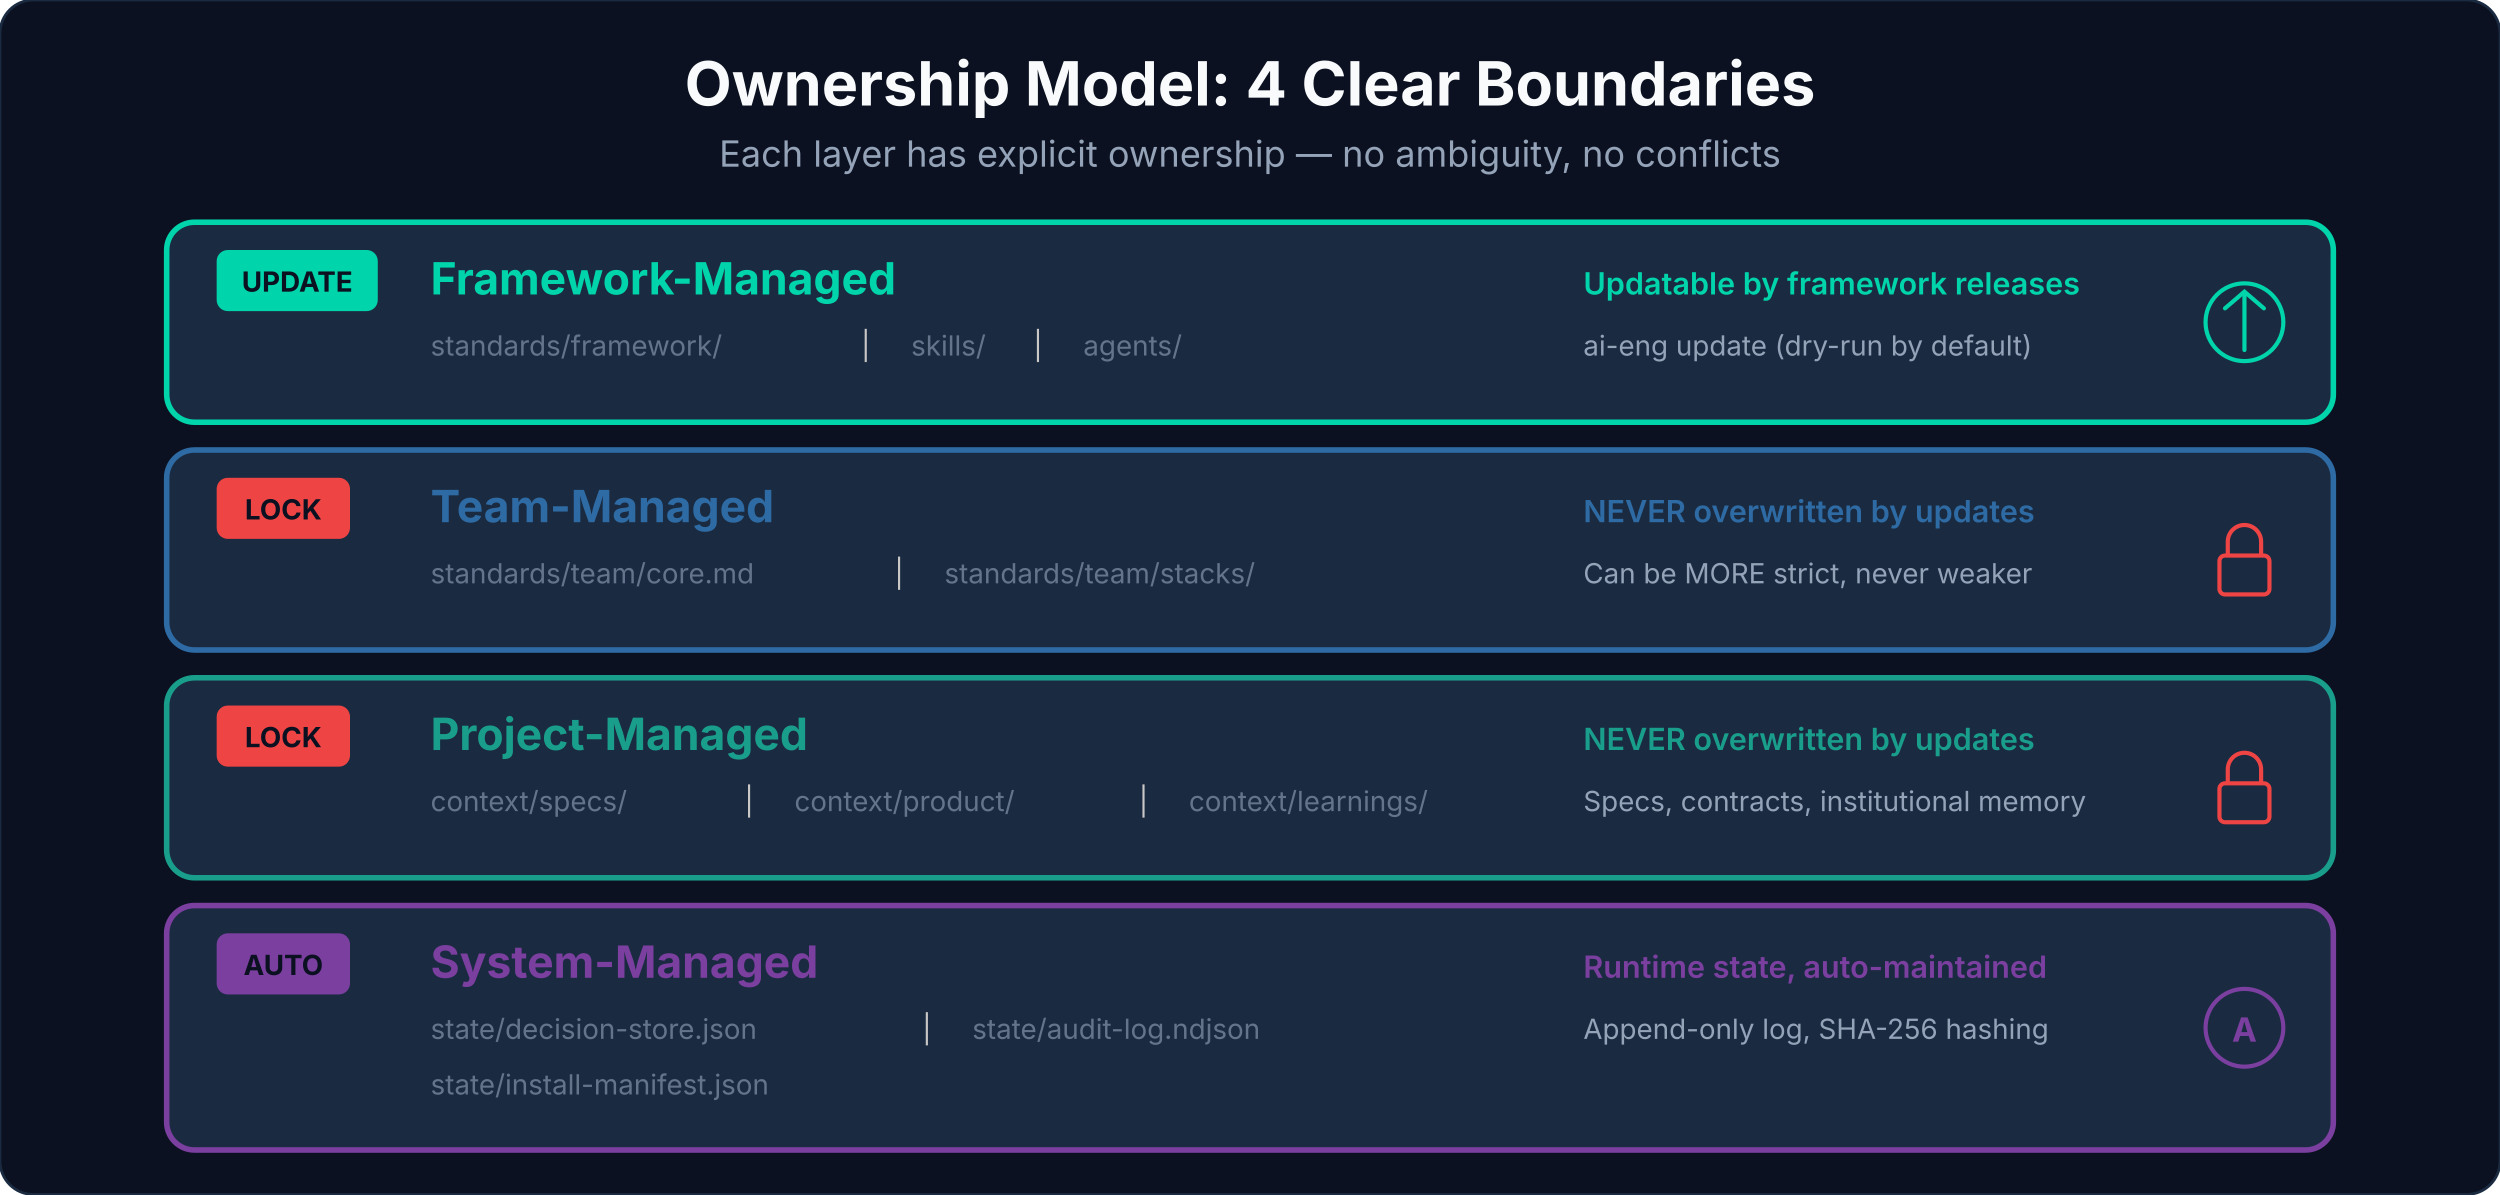
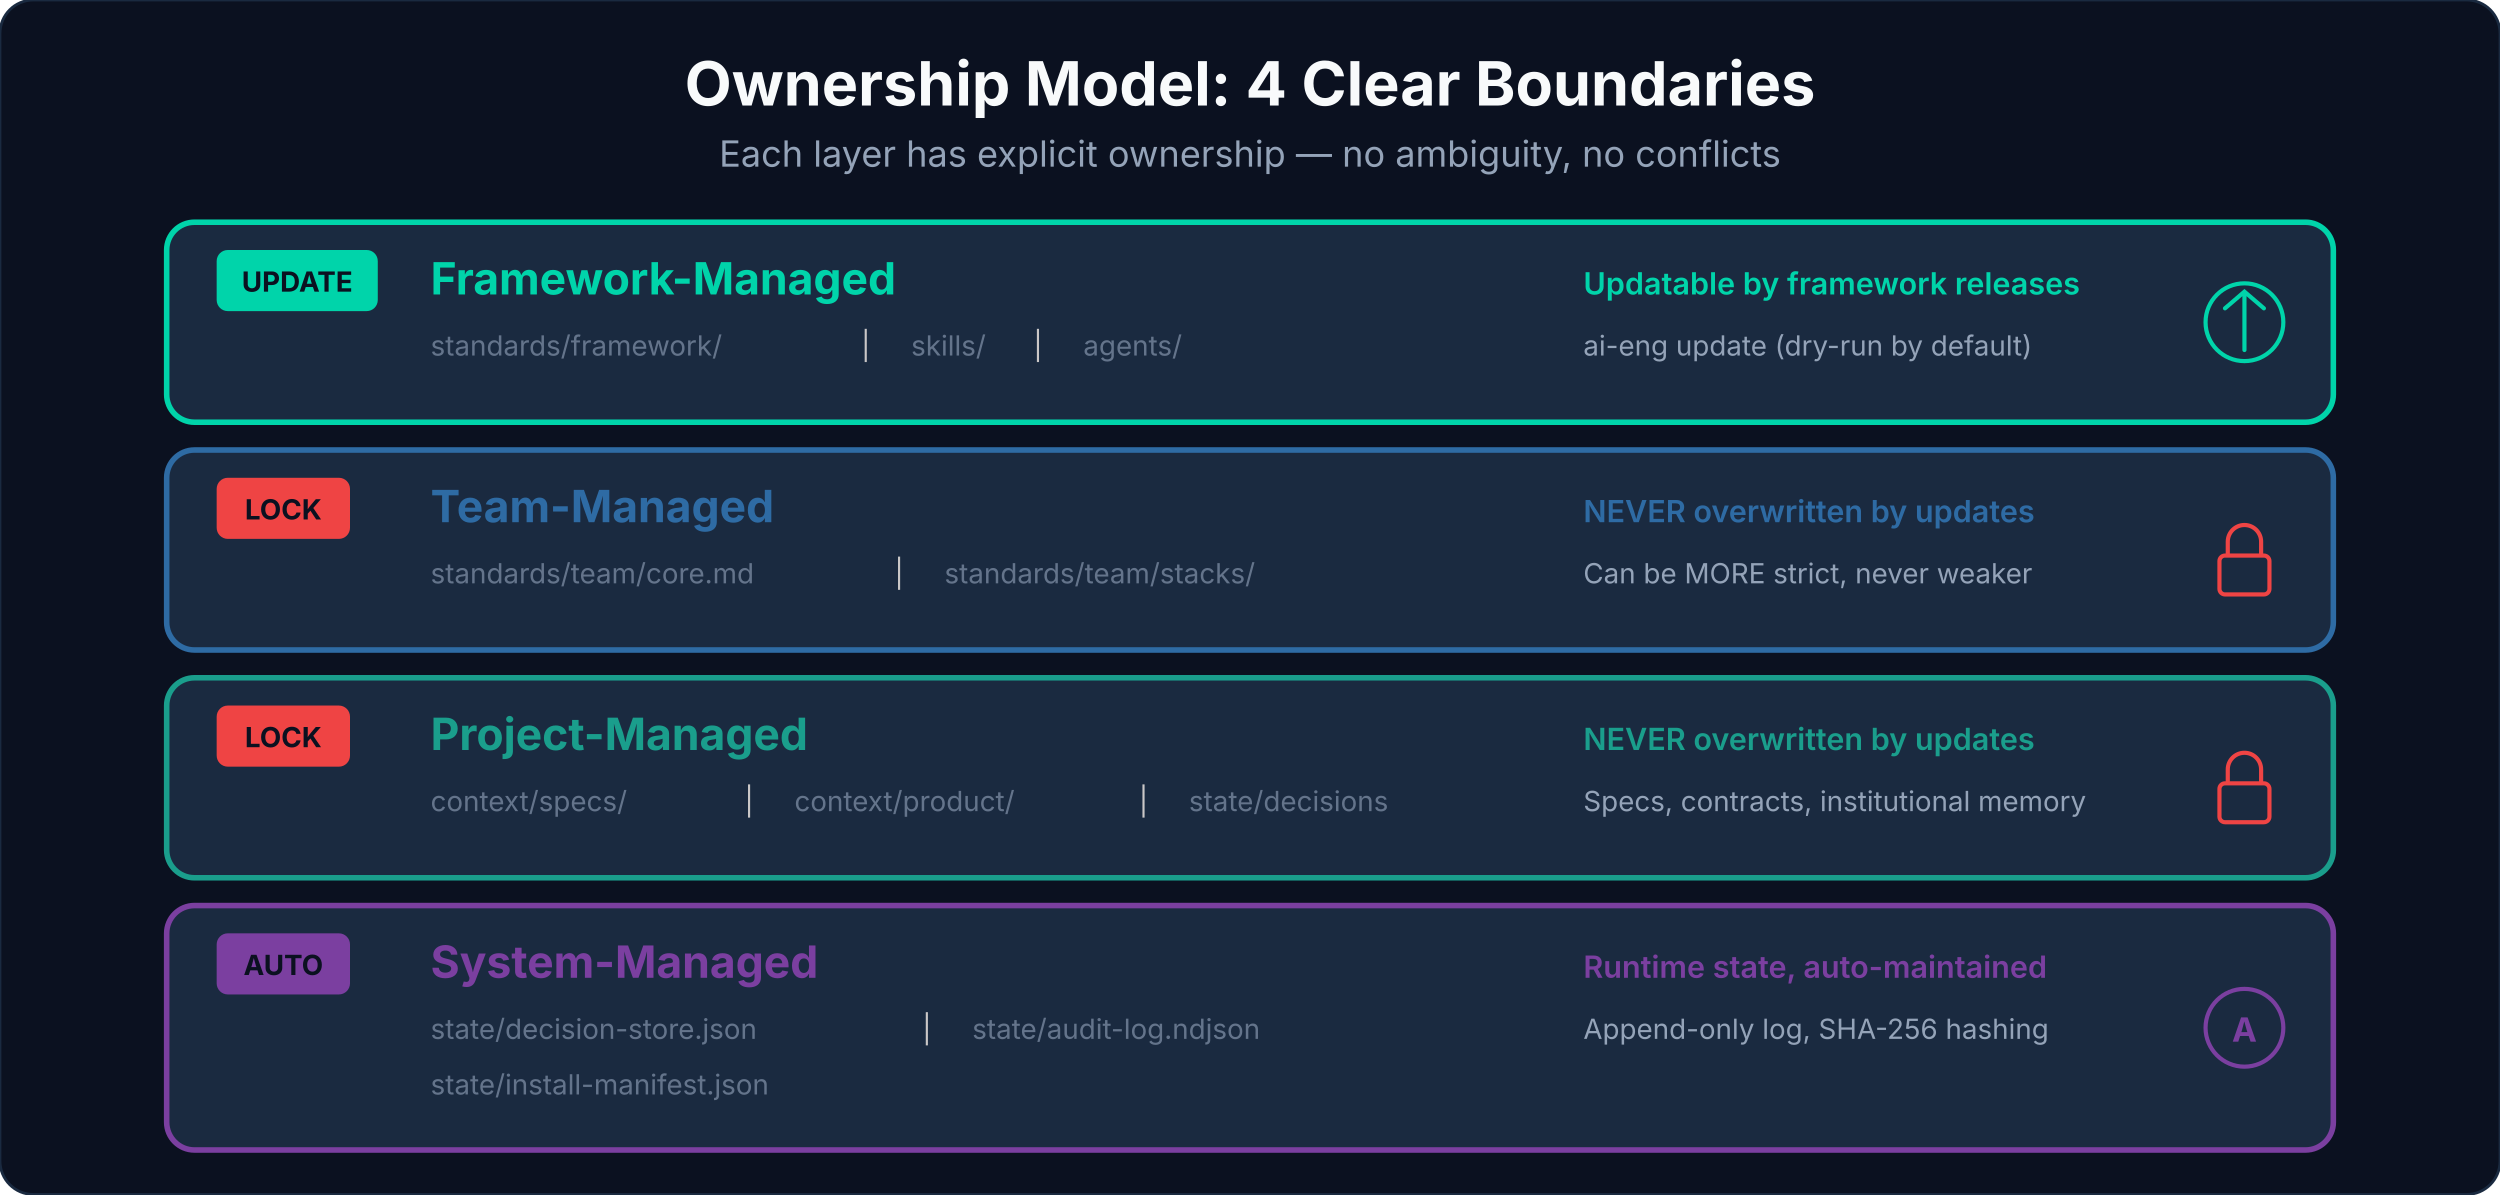
<svg xmlns="http://www.w3.org/2000/svg" viewBox="0 0 900 430" font-family="JetBrains Mono, Inter, sans-serif">
  <rect width="900" height="430" fill="#0B1120" rx="12" stroke="#1A2A40" stroke-width="1" />
  <text x="450" y="38" text-anchor="middle" fill="#F8FAFB" font-size="22" font-weight="700">Ownership Model: 4 Clear Boundaries</text>
  <text x="450" y="60" text-anchor="middle" fill="#94A3B8" font-size="13">Each layer has explicit ownership — no ambiguity, no conflicts</text>
  <rect x="60" y="80" width="780" height="72" rx="10" fill="#1A2A40" stroke="#00D4AA" stroke-width="2" />
  <rect x="78" y="90" width="58" height="22" rx="4" fill="#00D4AA" />
  <text x="107" y="105" text-anchor="middle" fill="#0B1120" font-size="10" font-weight="700">UPDATE</text>
  <text x="155" y="106" fill="#00D4AA" font-size="16" font-weight="700">Framework-Managed</text>
  <text x="155" y="128" fill="#64748B" font-size="10">standards/framework/</text>
  <text x="310" y="128" fill="#cac7c7" font-size="10">|</text>
  <text x="328" y="128" fill="#64748B" font-size="10">skills/</text>
  <text x="372" y="128" fill="#cac7c7" font-size="10">|</text>
  <text x="390" y="128" fill="#64748B" font-size="10">agents/</text>
  <text x="570" y="106" fill="#00D4AA" font-size="11" font-weight="600">Updatable by framework releases</text>
  <text x="570" y="128" fill="#94A3B8" font-size="10">ai-eng update (dry-run by default)</text>
  <circle cx="808" cy="116" r="14" fill="none" stroke="#00D4AA" stroke-width="1.5" />
  <path d="M801,111 L808,105 L815,111 M808,105 L808,126" stroke="#00D4AA" stroke-width="1.5" fill="none" stroke-linecap="round" />
  <rect x="60" y="162" width="780" height="72" rx="10" fill="#1A2A40" stroke="#2e6ba4" stroke-width="2" />
  <rect x="78" y="172" width="48" height="22" rx="4" fill="#EF4444" />
  <text x="102" y="187" text-anchor="middle" fill="#0B1120" font-size="10" font-weight="700">LOCK</text>
  <text x="155" y="188" fill="#2e6ba4" font-size="16" font-weight="700">Team-Managed</text>
  <text x="155" y="210" fill="#64748B" font-size="10">standards/team/core.md</text>
  <text x="322" y="210" fill="#cac7c7" font-size="10">|</text>
  <text x="340" y="210" fill="#64748B" font-size="10">standards/team/stacks/</text>
  <text x="570" y="188" fill="#2e6ba4" font-size="11" font-weight="600">NEVER overwritten by updates</text>
  <text x="570" y="210" fill="#94A3B8" font-size="10">Can be MORE strict, never weaker</text>
  <rect x="799" y="200" width="18" height="14" rx="2" fill="none" stroke="#EF4444" stroke-width="1.5" />
  <path d="M802,200 L802,195 A6,6 0 0 1 814,195 L814,200" fill="none" stroke="#EF4444" stroke-width="1.5" />
  <rect x="60" y="244" width="780" height="72" rx="10" fill="#1A2A40" stroke="#1a9e8c" stroke-width="2" />
  <rect x="78" y="254" width="48" height="22" rx="4" fill="#EF4444" />
  <text x="102" y="269" text-anchor="middle" fill="#0B1120" font-size="10" font-weight="700">LOCK</text>
  <text x="155" y="270" fill="#1a9e8c" font-size="16" font-weight="700">Project-Managed</text>
  <text x="155" y="292" fill="#64748B" font-size="10">context/specs/</text>
  <text x="268" y="292" fill="#cac7c7" font-size="10">|</text>
  <text x="286" y="292" fill="#64748B" font-size="10">context/product/</text>
  <text x="410" y="292" fill="#cac7c7" font-size="10">|</text>
-   <text x="428" y="292" fill="#64748B" font-size="10">context/learnings/</text>
+   <text x="428" y="292" fill="#64748B" font-size="10">state/decisions</text>
  <text x="570" y="270" fill="#1a9e8c" font-size="11" font-weight="600">NEVER overwritten by updates</text>
  <text x="570" y="292" fill="#94A3B8" font-size="10">Specs, contracts, institutional memory</text>
  <rect x="799" y="282" width="18" height="14" rx="2" fill="none" stroke="#EF4444" stroke-width="1.5" />
  <path d="M802,282 L802,277 A6,6 0 0 1 814,277 L814,282" fill="none" stroke="#EF4444" stroke-width="1.5" />
  <rect x="60" y="326" width="780" height="88" rx="10" fill="#1A2A40" stroke="#7b3fa0" stroke-width="2" />
  <rect x="78" y="336" width="48" height="22" rx="4" fill="#7b3fa0" />
  <text x="102" y="351" text-anchor="middle" fill="#0B1120" font-size="10" font-weight="700">AUTO</text>
  <text x="155" y="352" fill="#7b3fa0" font-size="16" font-weight="700">System-Managed</text>
  <text x="155" y="374" fill="#64748B" font-size="10">state/decision-store.json</text>
  <text x="332" y="374" fill="#cac7c7" font-size="10">|</text>
  <text x="350" y="374" fill="#64748B" font-size="10">state/audit-log.ndjson</text>
  <text x="155" y="394" fill="#64748B" font-size="10">state/install-manifest.json</text>
  <text x="570" y="352" fill="#7b3fa0" font-size="11" font-weight="600">Runtime state, auto-maintained</text>
  <text x="570" y="374" fill="#94A3B8" font-size="10">Append-only log, SHA-256 hashing</text>
  <circle cx="808" cy="370" r="14" fill="none" stroke="#7b3fa0" stroke-width="1.5" />
  <text x="808" y="375" text-anchor="middle" fill="#7b3fa0" font-size="12" font-weight="700">A</text>
</svg>
